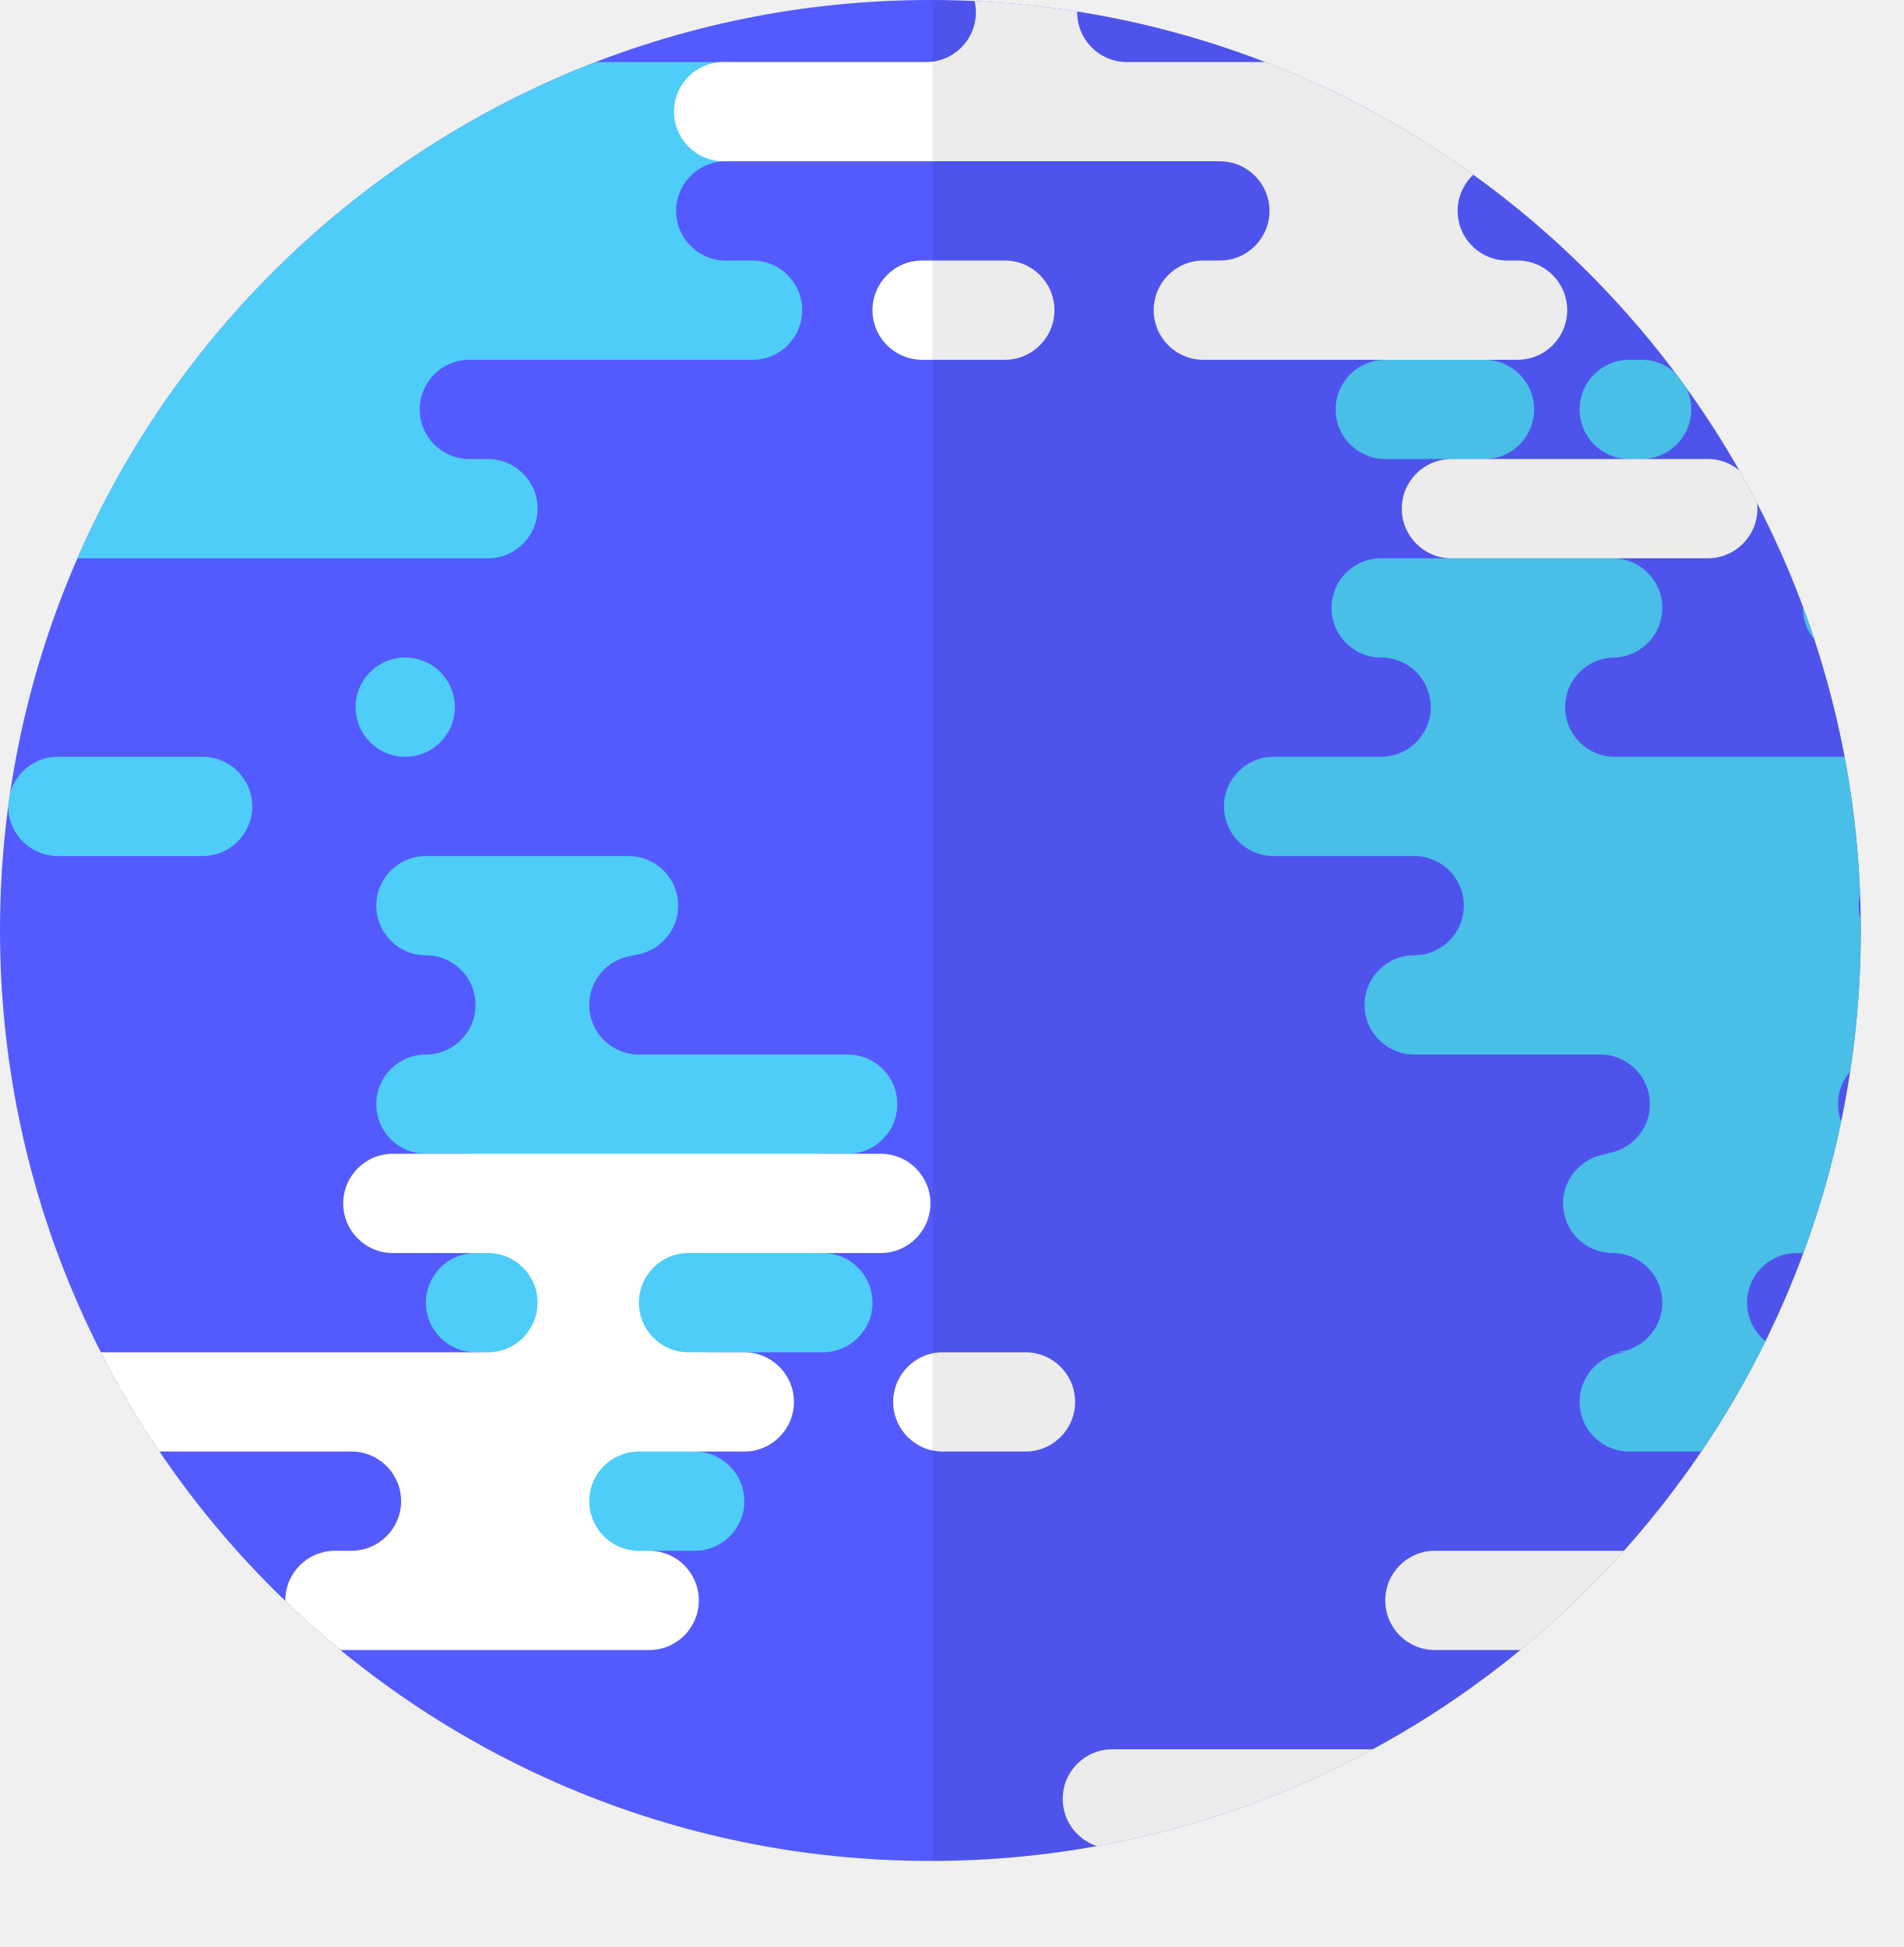
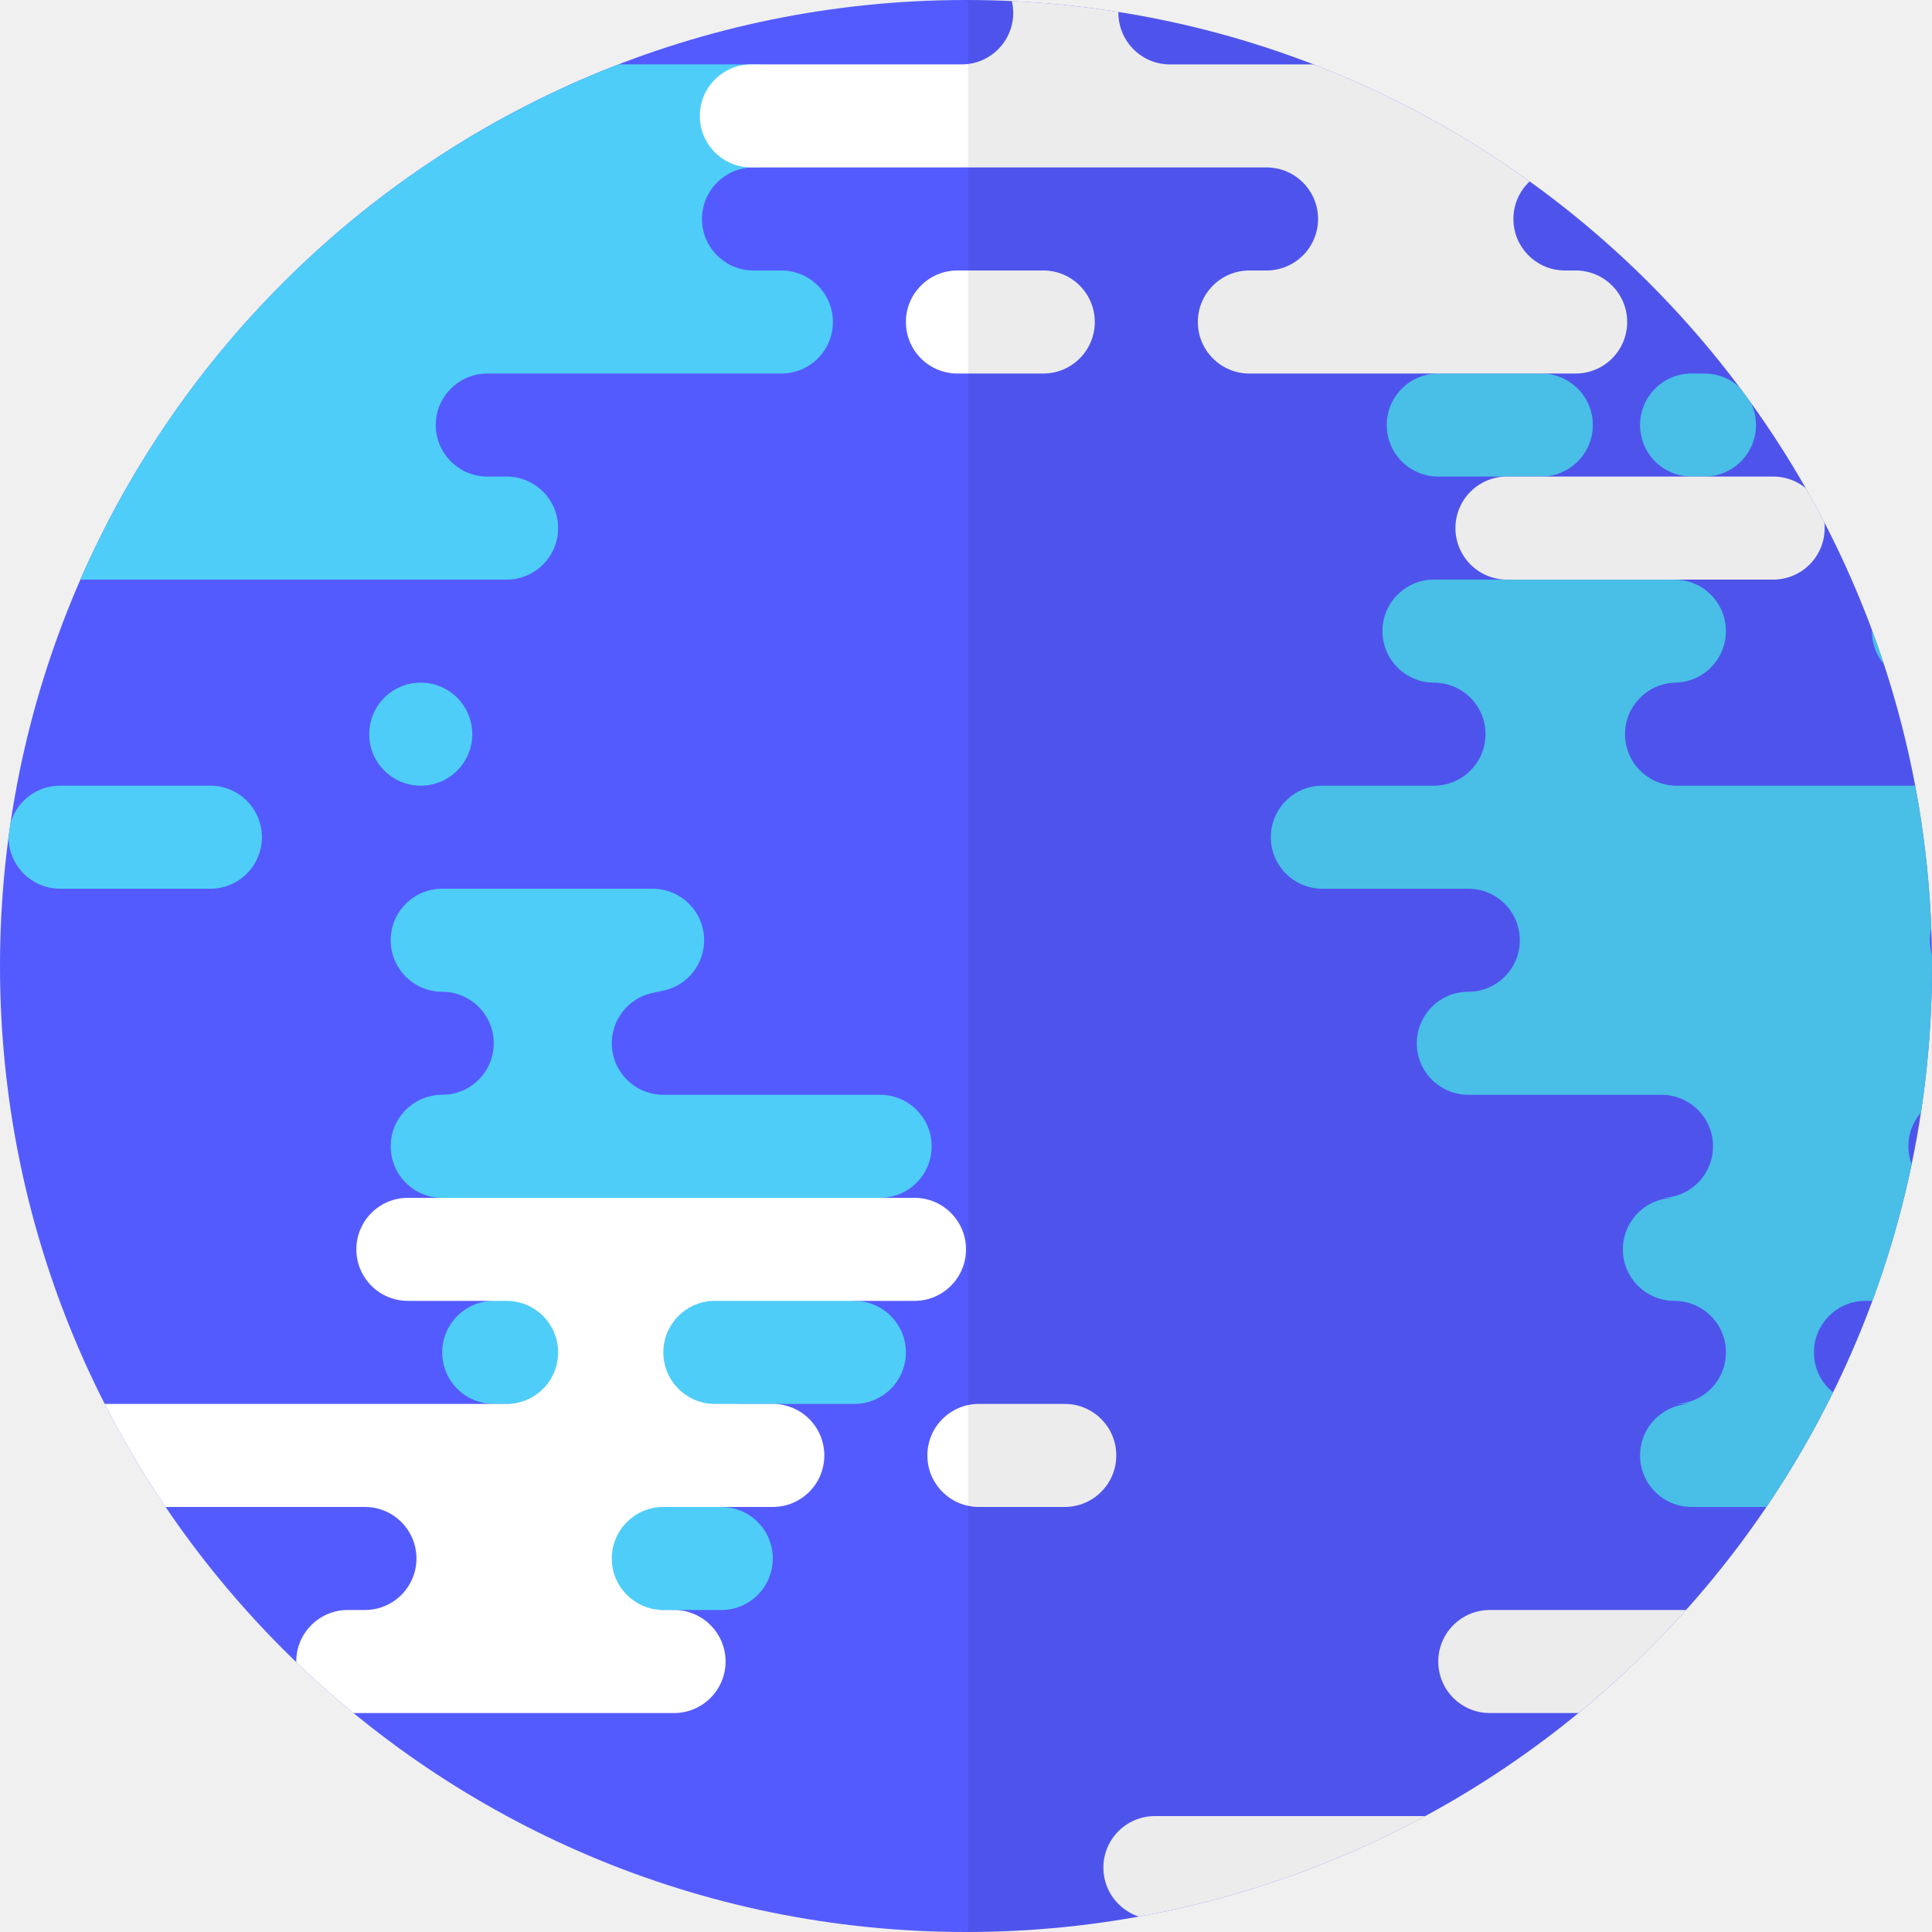
- <svg xmlns="http://www.w3.org/2000/svg" width="177" height="181" viewBox="0 0 177 181" fill="none">
-   <circle cx="86.5" cy="86.5" r="86.5" fill="#545BFE" />
-   <mask id="mask0_0_1429" style="mask-type:luminance" maskUnits="userSpaceOnUse" x="0" y="0" width="173" height="173">
-     <circle cx="86.5" cy="86.5" r="86.5" fill="white" />
+ <svg xmlns="http://www.w3.org/2000/svg" width="173" height="173" viewBox="0 0 173 173" fill="none">
+   <path d="M86.5 173C134.273 173 173 134.273 173 86.5C173 38.727 134.273 0 86.5 0C38.727 0 0 38.727 0 86.5C0 134.273 38.727 173 86.5 173Z" fill="#545BFE" />
+   <mask id="mask0_1_35" style="mask-type:luminance" maskUnits="userSpaceOnUse" x="0" y="0" width="173" height="173">
+     <path d="M86.5 173C134.273 173 173 134.273 173 86.5C173 38.727 134.273 0 86.5 0C38.727 0 0 38.727 0 86.5C0 134.273 38.727 173 86.5 173Z" fill="white" />
  </mask>
-   <g mask="url(#mask0_0_1429)">
-     <path fill-rule="evenodd" clip-rule="evenodd" d="M72.276 10.38C72.276 7.832 70.21 5.767 67.662 5.767H-11.149C-13.697 5.767 -15.762 7.832 -15.762 10.38C-15.762 12.928 -13.697 14.993 -11.149 14.993H7.304C9.852 14.993 11.918 17.059 11.918 19.607C11.918 22.154 9.852 24.22 7.304 24.22H4.998C2.45 24.22 0.384 26.285 0.384 28.833C0.384 31.381 2.45 33.447 4.998 33.447H3.46C6.008 33.447 8.073 35.512 8.073 38.06C8.073 40.608 6.008 42.673 3.46 42.673H-0.384C-2.932 42.673 -4.998 44.739 -4.998 47.287C-4.998 49.834 -2.932 51.9 -0.384 51.9H45.364C47.912 51.9 49.978 49.834 49.978 47.287C49.978 44.739 47.912 42.673 45.364 42.673H43.442L43.442 42.669C40.984 42.569 39.021 40.543 39.021 38.06C39.021 35.577 40.984 33.551 43.442 33.45L43.442 33.447H69.969C72.517 33.447 74.582 31.381 74.582 28.833C74.582 26.285 72.517 24.22 69.969 24.22H67.278L67.278 24.216C64.819 24.115 62.857 22.09 62.857 19.607C62.857 17.123 64.819 15.098 67.278 14.997L67.278 14.993H67.662C70.21 14.993 72.276 12.928 72.276 10.38ZM37.676 61.127C40.223 61.127 42.289 63.192 42.289 65.74C42.289 68.288 40.223 70.353 37.676 70.353C35.128 70.353 33.062 68.288 33.062 65.74C33.062 63.192 35.128 61.127 37.676 61.127ZM23.451 74.967C23.451 72.419 21.386 70.353 18.838 70.353H5.382C2.834 70.353 0.769 72.419 0.769 74.967C0.769 77.514 2.834 79.58 5.382 79.58H18.838C21.386 79.58 23.451 77.514 23.451 74.967ZM56.129 130.327C56.129 132.874 54.063 134.94 51.516 134.94H53.438C50.89 134.94 48.825 137.005 48.825 139.553C48.825 142.101 50.89 144.167 53.438 144.167H64.587C67.135 144.167 69.2 142.101 69.2 139.553C69.2 137.005 67.135 134.94 64.587 134.94H66.124V134.936C63.666 134.835 61.703 132.81 61.703 130.327C61.703 127.843 63.666 125.818 66.124 125.717V125.713H76.504C79.052 125.713 81.118 123.648 81.118 121.1C81.118 118.552 79.052 116.487 76.504 116.487L76.504 116.483C74.046 116.382 72.084 114.357 72.084 111.873C72.084 109.39 74.046 107.365 76.504 107.264L76.504 107.26H78.811C81.359 107.26 83.424 105.194 83.424 102.647C83.424 100.099 81.359 98.033 78.811 98.033H59.205V98.029C56.746 97.928 54.783 95.903 54.783 93.42C54.783 90.936 56.746 88.911 59.205 88.811V88.807H58.436C60.983 88.807 63.049 86.741 63.049 84.193C63.049 81.645 60.983 79.58 58.436 79.58H39.598C37.05 79.58 34.984 81.645 34.984 84.193C34.984 86.741 37.05 88.807 39.598 88.807C42.146 88.807 44.211 90.872 44.211 93.42C44.211 95.968 42.146 98.033 39.598 98.033C37.05 98.033 34.984 100.099 34.984 102.647C34.984 105.194 37.05 107.26 39.598 107.26H43.442C45.99 107.26 48.056 109.325 48.056 111.873C48.056 114.421 45.99 116.487 43.442 116.487H44.211C41.663 116.487 39.598 118.552 39.598 121.1C39.598 123.648 41.663 125.713 44.211 125.713H51.516C54.063 125.713 56.129 127.779 56.129 130.327Z" fill="#4FCDF9" />
+   <g mask="url(#mask0_1_35)">
+     <path fill-rule="evenodd" clip-rule="evenodd" d="M72.276 10.38C72.276 7.832 70.21 5.767 67.662 5.767H-11.149C-13.697 5.767 -15.762 7.832 -15.762 10.38C-15.762 12.928 -13.697 14.993 -11.149 14.993H7.304C9.852 14.993 11.918 17.059 11.918 19.607C11.918 22.154 9.852 24.22 7.304 24.22H4.998C2.45 24.22 0.384 26.285 0.384 28.833C0.384 31.381 2.45 33.447 4.998 33.447H3.46C6.008 33.447 8.073 35.512 8.073 38.06C8.073 40.608 6.008 42.673 3.46 42.673H-0.384C-2.932 42.673 -4.998 44.739 -4.998 47.287C-4.998 49.834 -2.932 51.9 -0.384 51.9H45.364C47.912 51.9 49.978 49.834 49.978 47.287C49.978 44.739 47.912 42.673 45.364 42.673H43.442V42.669C40.984 42.569 39.021 40.543 39.021 38.06C39.021 35.577 40.984 33.551 43.442 33.45V33.447H69.969C72.517 33.447 74.582 31.381 74.582 28.833C74.582 26.285 72.517 24.22 69.969 24.22H67.278V24.216C64.819 24.115 62.857 22.09 62.857 19.607C62.857 17.123 64.819 15.098 67.278 14.997V14.993H67.662C70.21 14.993 72.276 12.928 72.276 10.38ZM37.676 61.127C40.223 61.127 42.289 63.192 42.289 65.74C42.289 68.288 40.223 70.353 37.676 70.353C35.128 70.353 33.062 68.288 33.062 65.74C33.062 63.192 35.128 61.127 37.676 61.127ZM23.451 74.967C23.451 72.419 21.386 70.353 18.838 70.353H5.382C2.834 70.353 0.769 72.419 0.769 74.967C0.769 77.514 2.834 79.58 5.382 79.58H18.838C21.386 79.58 23.451 77.514 23.451 74.967ZM56.129 130.327C56.129 132.874 54.063 134.94 51.516 134.94H53.438C50.89 134.94 48.825 137.005 48.825 139.553C48.825 142.101 50.89 144.167 53.438 144.167H64.587C67.135 144.167 69.2 142.101 69.2 139.553C69.2 137.005 67.135 134.94 64.587 134.94H66.124V134.936C63.666 134.835 61.703 132.81 61.703 130.327C61.703 127.843 63.666 125.818 66.124 125.717V125.713H76.504C79.052 125.713 81.118 123.648 81.118 121.1C81.118 118.552 79.052 116.487 76.504 116.487V116.483C74.046 116.382 72.084 114.357 72.084 111.873C72.084 109.39 74.046 107.365 76.504 107.264V107.26H78.811C81.359 107.26 83.424 105.194 83.424 102.647C83.424 100.099 81.359 98.033 78.811 98.033H59.205V98.029C56.746 97.928 54.783 95.903 54.783 93.42C54.783 90.936 56.746 88.911 59.205 88.811V88.807H58.436C60.983 88.807 63.049 86.741 63.049 84.193C63.049 81.645 60.983 79.58 58.436 79.58H39.598C37.05 79.58 34.984 81.645 34.984 84.193C34.984 86.741 37.05 88.807 39.598 88.807C42.146 88.807 44.211 90.872 44.211 93.42C44.211 95.968 42.146 98.033 39.598 98.033C37.05 98.033 34.984 100.099 34.984 102.647C34.984 105.194 37.05 107.26 39.598 107.26H43.442C45.99 107.26 48.056 109.325 48.056 111.873C48.056 114.421 45.99 116.487 43.442 116.487H44.211C41.663 116.487 39.598 118.552 39.598 121.1C39.598 123.648 41.663 125.713 44.211 125.713H51.516C54.063 125.713 56.129 127.779 56.129 130.327Z" fill="#4FCDF9" />
  </g>
-   <mask id="mask1_0_1429" style="mask-type:luminance" maskUnits="userSpaceOnUse" x="0" y="0" width="173" height="173">
-     <circle cx="86.5" cy="86.5" r="86.5" fill="white" />
+   <mask id="mask1_1_35" style="mask-type:luminance" maskUnits="userSpaceOnUse" x="0" y="0" width="173" height="173">
+     <path d="M86.5 173C134.273 173 173 134.273 173 86.5C173 38.727 134.273 0 86.5 0C38.727 0 0 38.727 0 86.5C0 134.273 38.727 173 86.5 173Z" fill="white" />
  </mask>
-   <g mask="url(#mask1_0_1429)">
-     <path fill-rule="evenodd" clip-rule="evenodd" d="M162.236 19.607C162.236 17.059 160.17 14.993 157.622 14.993H148.396C145.848 14.993 143.782 17.059 143.782 19.607C143.782 22.154 145.848 24.22 148.396 24.22H157.622C160.17 24.22 162.236 22.154 162.236 19.607ZM253.733 24.22C256.281 24.22 258.347 26.285 258.347 28.833C258.347 31.381 256.281 33.447 253.733 33.447H251.042V33.45C248.584 33.551 246.621 35.576 246.621 38.06C246.621 40.543 248.584 42.568 251.042 42.669V42.673H257.193C259.741 42.673 261.807 44.739 261.807 47.286C261.807 49.834 259.741 51.9 257.193 51.9H190.3C187.752 51.9 185.687 49.834 185.687 47.286C185.687 44.739 187.752 42.673 190.3 42.673H188.378C190.926 42.673 192.991 40.608 192.991 38.06C192.991 35.512 190.926 33.447 188.378 33.447H172.616C170.068 33.447 168.002 31.381 168.002 28.833C168.002 26.285 170.068 24.22 172.616 24.22H253.733ZM149.933 125.713C152.481 125.713 154.547 123.648 154.547 121.1C154.547 118.552 152.481 116.486 149.933 116.486C147.386 116.486 145.32 114.421 145.32 111.873C145.32 109.325 147.386 107.26 149.933 107.26H148.78C151.328 107.26 153.393 105.194 153.393 102.646C153.393 100.099 151.328 98.033 148.78 98.033H131.48C128.932 98.033 126.867 95.968 126.867 93.42C126.867 90.872 128.932 88.806 131.48 88.806C134.028 88.806 136.093 86.741 136.093 84.193C136.093 81.645 134.028 79.58 131.48 79.58H118.409C115.861 79.58 113.796 77.514 113.796 74.966C113.796 72.419 115.861 70.353 118.409 70.353H128.405C130.952 70.353 133.018 68.288 133.018 65.74C133.018 63.192 130.952 61.127 128.405 61.127C125.857 61.127 123.791 59.061 123.791 56.513C123.791 53.965 125.857 51.9 128.405 51.9H149.933C152.481 51.9 154.547 53.965 154.547 56.513C154.547 59.061 152.481 61.127 149.933 61.127L149.933 61.13C147.475 61.231 145.512 63.257 145.512 65.74C145.512 68.223 147.475 70.248 149.933 70.349L149.933 70.353H184.918C187.466 70.353 189.531 72.419 189.531 74.966C189.531 77.514 187.466 79.58 184.918 79.58H177.229L177.229 79.584C174.77 79.685 172.808 81.71 172.808 84.193C172.808 86.677 174.77 88.702 177.229 88.803L177.229 88.806H181.073C183.621 88.806 185.687 90.872 185.687 93.42C185.687 95.968 183.621 98.033 181.073 98.033H175.307L175.306 98.037C172.848 98.138 170.886 100.163 170.886 102.646C170.886 105.13 172.848 107.155 175.306 107.256L175.307 107.26H174.538C177.086 107.26 179.151 109.325 179.151 111.873C179.151 114.421 177.086 116.486 174.538 116.486H166.849L166.849 116.49C164.39 116.591 162.428 118.616 162.428 121.1C162.428 123.583 164.39 125.608 166.849 125.709L166.849 125.713H165.311C167.859 125.713 169.925 127.779 169.925 130.326C169.925 132.874 167.859 134.94 165.311 134.94H151.471C148.923 134.94 146.858 132.874 146.858 130.326C146.858 127.779 148.923 125.713 151.471 125.713H149.933ZM184.533 116.486C187.081 116.486 189.147 118.552 189.147 121.1C189.147 123.648 187.081 125.713 184.533 125.713C181.986 125.713 179.92 123.648 179.92 121.1C179.92 118.552 181.986 116.486 184.533 116.486ZM182.227 56.513C182.227 53.965 180.161 51.9 177.613 51.9H172.231C169.683 51.9 167.618 53.965 167.618 56.513C167.618 59.061 169.683 61.127 172.231 61.127H177.613C180.161 61.127 182.227 59.061 182.227 56.513ZM142.629 38.06C142.629 35.512 140.564 33.447 138.016 33.447H128.789C126.241 33.447 124.176 35.512 124.176 38.06C124.176 40.608 126.241 42.673 128.789 42.673H138.016C140.564 42.673 142.629 40.608 142.629 38.06ZM152.625 33.447C155.172 33.447 157.238 35.512 157.238 38.06C157.238 40.608 155.172 42.673 152.625 42.673H151.471C148.923 42.673 146.858 40.608 146.858 38.06C146.858 35.512 148.923 33.447 151.471 33.447H152.625Z" fill="#4FCDF9" />
+   <g mask="url(#mask1_1_35)">
+     <path fill-rule="evenodd" clip-rule="evenodd" d="M162.236 19.607C162.236 17.059 160.17 14.993 157.622 14.993H148.396C145.848 14.993 143.782 17.059 143.782 19.607C143.782 22.154 145.848 24.22 148.396 24.22H157.622C160.17 24.22 162.236 22.154 162.236 19.607ZM253.733 24.22C256.281 24.22 258.347 26.285 258.347 28.833C258.347 31.381 256.281 33.447 253.733 33.447H251.042V33.45C248.584 33.551 246.621 35.576 246.621 38.06C246.621 40.543 248.584 42.568 251.042 42.669V42.673H257.193C259.741 42.673 261.807 44.739 261.807 47.286C261.807 49.834 259.741 51.9 257.193 51.9H190.3C187.752 51.9 185.687 49.834 185.687 47.286C185.687 44.739 187.752 42.673 190.3 42.673H188.378C190.926 42.673 192.991 40.608 192.991 38.06C192.991 35.512 190.926 33.447 188.378 33.447H172.616C170.068 33.447 168.002 31.381 168.002 28.833C168.002 26.285 170.068 24.22 172.616 24.22H253.733ZM149.933 125.713C152.481 125.713 154.547 123.648 154.547 121.1C154.547 118.552 152.481 116.486 149.933 116.486C147.386 116.486 145.32 114.421 145.32 111.873C145.32 109.325 147.386 107.26 149.933 107.26H148.78C151.328 107.26 153.393 105.194 153.393 102.646C153.393 100.099 151.328 98.033 148.78 98.033H131.48C128.932 98.033 126.867 95.968 126.867 93.42C126.867 90.872 128.932 88.806 131.48 88.806C134.028 88.806 136.093 86.741 136.093 84.193C136.093 81.645 134.028 79.58 131.48 79.58H118.409C115.861 79.58 113.796 77.514 113.796 74.966C113.796 72.419 115.861 70.353 118.409 70.353H128.405C130.952 70.353 133.018 68.288 133.018 65.74C133.018 63.192 130.952 61.127 128.405 61.127C125.857 61.127 123.791 59.061 123.791 56.513C123.791 53.965 125.857 51.9 128.405 51.9H149.933C152.481 51.9 154.547 53.965 154.547 56.513C154.547 59.061 152.481 61.127 149.933 61.127V61.13C147.475 61.231 145.512 63.257 145.512 65.74C145.512 68.223 147.475 70.248 149.933 70.349V70.353H184.918C187.466 70.353 189.531 72.419 189.531 74.966C189.531 77.514 187.466 79.58 184.918 79.58H177.229V79.584C174.77 79.685 172.808 81.71 172.808 84.193C172.808 86.677 174.77 88.702 177.229 88.803V88.806H181.073C183.621 88.806 185.687 90.872 185.687 93.42C185.687 95.968 183.621 98.033 181.073 98.033H175.307L175.306 98.037C172.848 98.138 170.886 100.163 170.886 102.646C170.886 105.13 172.848 107.155 175.306 107.256L175.307 107.26H174.538C177.086 107.26 179.151 109.325 179.151 111.873C179.151 114.421 177.086 116.486 174.538 116.486H166.849V116.49C164.39 116.591 162.428 118.616 162.428 121.1C162.428 123.583 164.39 125.608 166.849 125.709V125.713H165.311C167.859 125.713 169.925 127.779 169.925 130.326C169.925 132.874 167.859 134.94 165.311 134.94H151.471C148.923 134.94 146.858 132.874 146.858 130.326C146.858 127.779 148.923 125.713 151.471 125.713H149.933ZM184.533 116.486C187.081 116.486 189.147 118.552 189.147 121.1C189.147 123.648 187.081 125.713 184.533 125.713C181.986 125.713 179.92 123.648 179.92 121.1C179.92 118.552 181.986 116.486 184.533 116.486ZM182.227 56.513C182.227 53.965 180.161 51.9 177.613 51.9H172.231C169.683 51.9 167.618 53.965 167.618 56.513C167.618 59.061 169.683 61.127 172.231 61.127H177.613C180.161 61.127 182.227 59.061 182.227 56.513ZM142.629 38.06C142.629 35.512 140.564 33.447 138.016 33.447H128.789C126.241 33.447 124.176 35.512 124.176 38.06C124.176 40.608 126.241 42.673 128.789 42.673H138.016C140.564 42.673 142.629 40.608 142.629 38.06ZM152.625 33.447C155.172 33.447 157.238 35.512 157.238 38.06C157.238 40.608 155.172 42.673 152.625 42.673H151.471C148.923 42.673 146.858 40.608 146.858 38.06C146.858 35.512 148.923 33.447 151.471 33.447H152.625Z" fill="#4FCDF9" />
  </g>
-   <mask id="mask2_0_1429" style="mask-type:luminance" maskUnits="userSpaceOnUse" x="0" y="0" width="173" height="173">
-     <circle cx="86.5" cy="86.5" r="86.5" fill="white" />
+   <mask id="mask2_1_35" style="mask-type:luminance" maskUnits="userSpaceOnUse" x="0" y="0" width="173" height="173">
+     <path d="M86.5 173C134.273 173 173 134.273 173 86.5C173 38.727 134.273 0 86.5 0C38.727 0 0 38.727 0 86.5C0 134.273 38.727 173 86.5 173Z" fill="white" />
  </mask>
-   <g mask="url(#mask2_0_1429)">
-     <path fill-rule="evenodd" clip-rule="evenodd" d="M118.025 19.607C118.025 17.059 115.959 14.993 113.411 14.993H67.278C64.73 14.993 62.665 12.928 62.665 10.38C62.665 7.832 64.73 5.767 67.278 5.767H86.116C88.663 5.767 90.729 3.701 90.729 1.153C90.729 -1.394 88.663 -3.46 86.116 -3.46H79.965C77.417 -3.46 75.351 -5.525 75.351 -8.073C75.351 -10.621 77.417 -12.687 79.965 -12.687H103.8C106.348 -12.687 108.413 -10.621 108.413 -8.073C108.413 -5.525 106.348 -3.46 103.8 -3.46H104.569L104.569 -3.456C102.11 -3.355 100.148 -1.33 100.148 1.153C100.148 3.637 102.11 5.662 104.569 5.763L104.569 5.767H166.08C168.628 5.767 170.693 7.832 170.693 10.38C170.693 12.928 168.628 14.993 166.08 14.993H139.938L139.938 14.997C137.479 15.098 135.517 17.123 135.517 19.607C135.517 22.09 137.479 24.115 139.938 24.216L139.938 24.22H141.091C143.639 24.22 145.705 26.286 145.705 28.834C145.705 31.381 143.639 33.447 141.091 33.447H111.873C109.326 33.447 107.26 31.381 107.26 28.834C107.26 26.286 109.326 24.22 111.873 24.22H113.411C115.959 24.22 118.025 22.155 118.025 19.607ZM158.776 42.673C161.324 42.673 163.389 44.739 163.389 47.287C163.389 49.835 161.324 51.9 158.776 51.9H134.94C132.392 51.9 130.327 49.835 130.327 47.287C130.327 44.739 132.392 42.673 134.94 42.673H158.776ZM171.847 28.834C171.847 26.286 169.781 24.22 167.233 24.22H159.545C156.997 24.22 154.931 26.286 154.931 28.834C154.931 31.381 156.997 33.447 159.545 33.447H167.233C169.781 33.447 171.847 31.381 171.847 28.834ZM93.42 24.22C95.968 24.22 98.033 26.286 98.033 28.834C98.033 31.381 95.968 33.447 93.42 33.447H85.731C83.183 33.447 81.118 31.381 81.118 28.834C81.118 26.286 83.183 24.22 85.731 24.22H93.42ZM186.84 -8.073C186.84 -10.621 184.775 -12.687 182.227 -12.687H122.253C119.706 -12.687 117.64 -10.621 117.64 -8.073C117.64 -5.525 119.706 -3.46 122.253 -3.46H182.227C184.775 -3.46 186.84 -5.525 186.84 -8.073Z" fill="white" />
+   <g mask="url(#mask2_1_35)">
+     <path fill-rule="evenodd" clip-rule="evenodd" d="M118.025 19.607C118.025 17.059 115.959 14.993 113.411 14.993H67.278C64.73 14.993 62.665 12.928 62.665 10.38C62.665 7.832 64.73 5.767 67.278 5.767H86.116C88.663 5.767 90.729 3.701 90.729 1.153C90.729 -1.394 88.663 -3.46 86.116 -3.46H79.965C77.417 -3.46 75.351 -5.525 75.351 -8.073C75.351 -10.621 77.417 -12.687 79.965 -12.687H103.8C106.348 -12.687 108.413 -10.621 108.413 -8.073C108.413 -5.525 106.348 -3.46 103.8 -3.46H104.569V-3.456C102.11 -3.355 100.148 -1.33 100.148 1.153C100.148 3.637 102.11 5.662 104.569 5.763V5.767H166.08C168.628 5.767 170.693 7.832 170.693 10.38C170.693 12.928 168.628 14.993 166.08 14.993H139.938V14.997C137.479 15.098 135.517 17.123 135.517 19.607C135.517 22.09 137.479 24.115 139.938 24.216V24.22H141.091C143.639 24.22 145.705 26.286 145.705 28.834C145.705 31.381 143.639 33.447 141.091 33.447H111.873C109.326 33.447 107.26 31.381 107.26 28.834C107.26 26.286 109.326 24.22 111.873 24.22H113.411C115.959 24.22 118.025 22.155 118.025 19.607ZM158.776 42.673C161.324 42.673 163.389 44.739 163.389 47.287C163.389 49.835 161.324 51.9 158.776 51.9H134.94C132.392 51.9 130.327 49.835 130.327 47.287C130.327 44.739 132.392 42.673 134.94 42.673H158.776ZM171.847 28.834C171.847 26.286 169.781 24.22 167.233 24.22H159.545C156.997 24.22 154.931 26.286 154.931 28.834C154.931 31.381 156.997 33.447 159.545 33.447H167.233C169.781 33.447 171.847 31.381 171.847 28.834ZM93.42 24.22C95.968 24.22 98.033 26.286 98.033 28.834C98.033 31.381 95.968 33.447 93.42 33.447H85.731C83.183 33.447 81.118 31.381 81.118 28.834C81.118 26.286 83.183 24.22 85.731 24.22H93.42ZM186.84 -8.073C186.84 -10.621 184.775 -12.687 182.227 -12.687H122.253C119.706 -12.687 117.64 -10.621 117.64 -8.073C117.64 -5.525 119.706 -3.46 122.253 -3.46H182.227C184.775 -3.46 186.84 -5.525 186.84 -8.073Z" fill="white" />
  </g>
-   <mask id="mask3_0_1429" style="mask-type:luminance" maskUnits="userSpaceOnUse" x="0" y="0" width="173" height="173">
-     <circle cx="86.5" cy="86.5" r="86.5" fill="white" />
+   <mask id="mask3_1_35" style="mask-type:luminance" maskUnits="userSpaceOnUse" x="0" y="0" width="173" height="173">
+     <path d="M86.5 173C134.273 173 173 134.273 173 86.5C173 38.727 134.273 0 86.5 0C38.727 0 0 38.727 0 86.5C0 134.273 38.727 173 86.5 173Z" fill="white" />
  </mask>
-   <g mask="url(#mask3_0_1429)">
+   <g mask="url(#mask3_1_35)">
    <path fill-rule="evenodd" clip-rule="evenodd" d="M32.678 134.94C35.225 134.94 37.291 137.005 37.291 139.553C37.291 142.101 35.225 144.166 32.678 144.166H31.14C28.592 144.166 26.527 146.232 26.527 148.78C26.527 151.328 28.592 153.393 31.14 153.393H60.358C62.906 153.393 64.971 151.328 64.971 148.78C64.971 146.232 62.906 144.166 60.358 144.166H59.204L59.204 144.162C56.745 144.061 54.783 142.036 54.783 139.553C54.783 137.07 56.745 135.045 59.204 134.944L59.204 134.94H69.2C71.748 134.94 73.813 132.874 73.813 130.326C73.813 127.779 71.748 125.713 69.2 125.713H63.818L63.818 125.709C61.359 125.608 59.397 123.583 59.397 121.1C59.397 118.616 61.359 116.591 63.818 116.49L63.818 116.486H81.887C84.434 116.486 86.5 114.421 86.5 111.873C86.5 109.325 84.434 107.26 81.887 107.26H36.522C33.974 107.26 31.909 109.325 31.909 111.873C31.909 114.421 33.974 116.486 36.522 116.486H45.364C47.912 116.486 49.978 118.552 49.978 121.1C49.978 123.648 47.912 125.713 45.364 125.713H6.535C3.988 125.713 1.922 127.779 1.922 130.326C1.922 132.874 3.988 134.94 6.535 134.94H32.678ZM99.956 130.326C99.956 127.779 97.89 125.713 95.342 125.713H87.653C85.105 125.713 83.04 127.779 83.04 130.326C83.04 132.874 85.105 134.94 87.653 134.94H95.342C97.89 134.94 99.956 132.874 99.956 130.326Z" fill="white" />
  </g>
-   <mask id="mask4_0_1429" style="mask-type:luminance" maskUnits="userSpaceOnUse" x="0" y="0" width="173" height="173">
-     <circle cx="86.5" cy="86.5" r="86.5" fill="white" />
+   <mask id="mask4_1_35" style="mask-type:luminance" maskUnits="userSpaceOnUse" x="0" y="0" width="173" height="173">
+     <path d="M86.5 173C134.273 173 173 134.273 173 86.5C173 38.727 134.273 0 86.5 0C38.727 0 0 38.727 0 86.5C0 134.273 38.727 173 86.5 173Z" fill="white" />
  </mask>
-   <g mask="url(#mask4_0_1429)">
-     <path fill-rule="evenodd" clip-rule="evenodd" d="M129.558 171.847C132.106 171.847 134.171 173.912 134.171 176.46C134.171 179.008 132.106 181.073 129.558 181.073H128.02C125.472 181.073 123.407 183.139 123.407 185.687C123.407 188.234 125.472 190.3 128.02 190.3H157.238C159.786 190.3 161.851 188.234 161.851 185.687C161.851 183.139 159.786 181.073 157.238 181.073H156.084L156.084 181.069C153.626 180.968 151.663 178.943 151.663 176.46C151.663 173.977 153.626 171.951 156.084 171.85L156.084 171.847H166.08C168.628 171.847 170.693 169.781 170.693 167.233C170.693 164.685 168.628 162.62 166.08 162.62H160.698L160.698 162.616C158.239 162.515 156.277 160.49 156.277 158.007C156.277 155.523 158.239 153.498 160.698 153.397L160.698 153.393H178.767C181.315 153.393 183.38 151.328 183.38 148.78C183.38 146.232 181.315 144.167 178.767 144.167H133.402C130.854 144.167 128.789 146.232 128.789 148.78C128.789 151.328 130.854 153.393 133.402 153.393H142.244C144.792 153.393 146.858 155.459 146.858 158.007C146.858 160.554 144.792 162.62 142.244 162.62H103.416C100.868 162.62 98.802 164.685 98.802 167.233C98.802 169.781 100.868 171.847 103.416 171.847H129.558ZM196.836 167.233C196.836 164.685 194.77 162.62 192.222 162.62H184.533C181.985 162.62 179.92 164.685 179.92 167.233C179.92 169.781 181.985 171.847 184.533 171.847H192.222C194.77 171.847 196.836 169.781 196.836 167.233Z" fill="white" />
+   <g mask="url(#mask4_1_35)">
+     <path fill-rule="evenodd" clip-rule="evenodd" d="M129.558 171.847C132.106 171.847 134.171 173.912 134.171 176.46C134.171 179.008 132.106 181.073 129.558 181.073H128.02C125.472 181.073 123.407 183.139 123.407 185.687C123.407 188.234 125.472 190.3 128.02 190.3H157.238C159.786 190.3 161.851 188.234 161.851 185.687C161.851 183.139 159.786 181.073 157.238 181.073H156.084V181.069C153.626 180.968 151.663 178.943 151.663 176.46C151.663 173.977 153.626 171.951 156.084 171.85V171.847H166.08C168.628 171.847 170.693 169.781 170.693 167.233C170.693 164.685 168.628 162.62 166.08 162.62H160.698V162.616C158.239 162.515 156.277 160.49 156.277 158.007C156.277 155.523 158.239 153.498 160.698 153.397V153.393H178.767C181.315 153.393 183.38 151.328 183.38 148.78C183.38 146.232 181.315 144.167 178.767 144.167H133.402C130.854 144.167 128.789 146.232 128.789 148.78C128.789 151.328 130.854 153.393 133.402 153.393H142.244C144.792 153.393 146.858 155.459 146.858 158.007C146.858 160.554 144.792 162.62 142.244 162.62H103.416C100.868 162.62 98.802 164.685 98.802 167.233C98.802 169.781 100.868 171.847 103.416 171.847H129.558ZM196.836 167.233C196.836 164.685 194.77 162.62 192.222 162.62H184.533C181.985 162.62 179.92 164.685 179.92 167.233C179.92 169.781 181.985 171.847 184.533 171.847H192.222C194.77 171.847 196.836 169.781 196.836 167.233Z" fill="white" />
  </g>
-   <mask id="mask5_0_1429" style="mask-type:luminance" maskUnits="userSpaceOnUse" x="0" y="0" width="173" height="173">
-     <circle cx="86.5" cy="86.5" r="86.5" fill="white" />
+   <mask id="mask5_1_35" style="mask-type:luminance" maskUnits="userSpaceOnUse" x="0" y="0" width="173" height="173">
+     <path d="M86.5 173C134.273 173 173 134.273 173 86.5C173 38.727 134.273 0 86.5 0C38.727 0 0 38.727 0 86.5C0 134.273 38.727 173 86.5 173Z" fill="white" />
  </mask>
-   <g mask="url(#mask5_0_1429)">
-     <rect opacity="0.078" x="86.686" y="-9.611" width="96.297" height="192.222" fill="black" />
+   <g mask="url(#mask5_1_35)">
+     <path opacity="0.078" d="M182.983 -9.611H86.686V182.611H182.983V-9.611Z" fill="black" />
  </g>
</svg>
